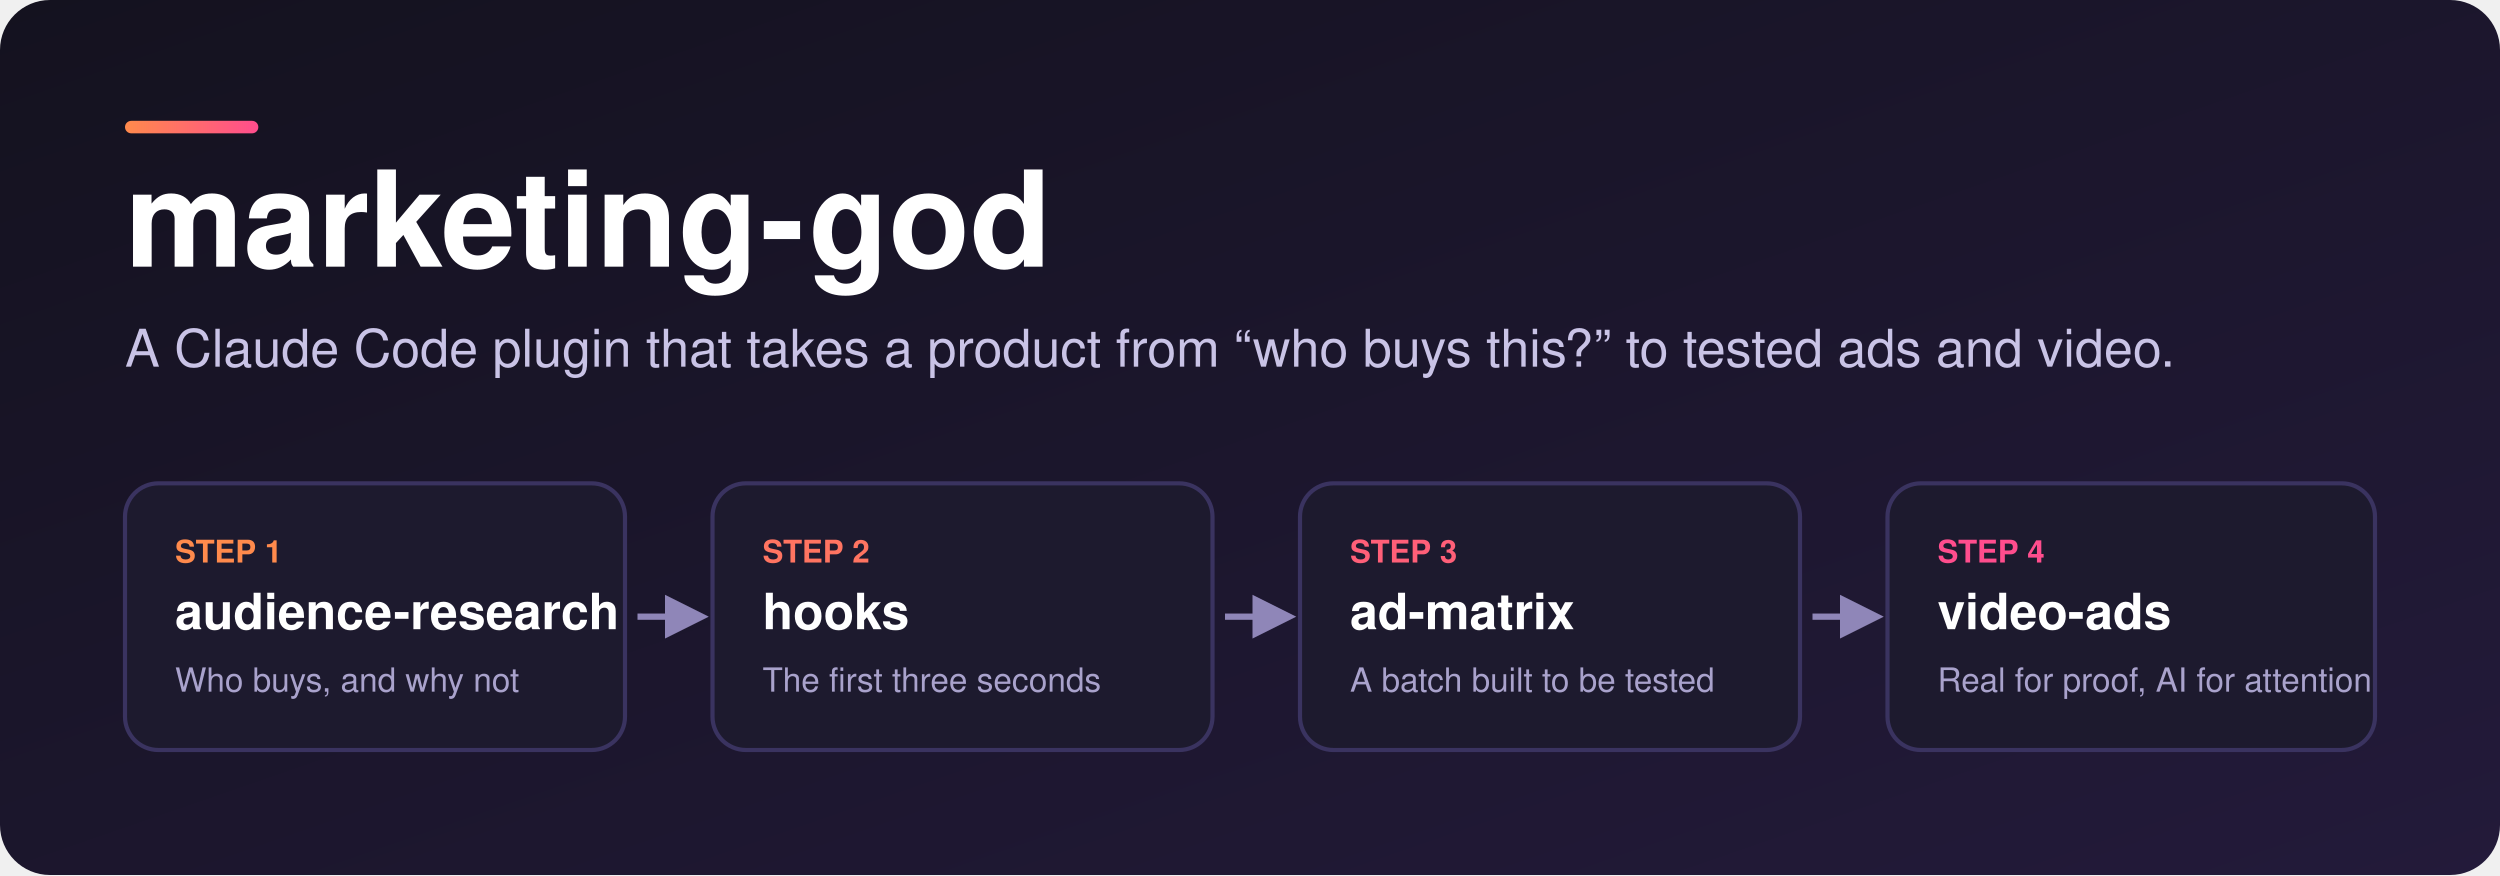
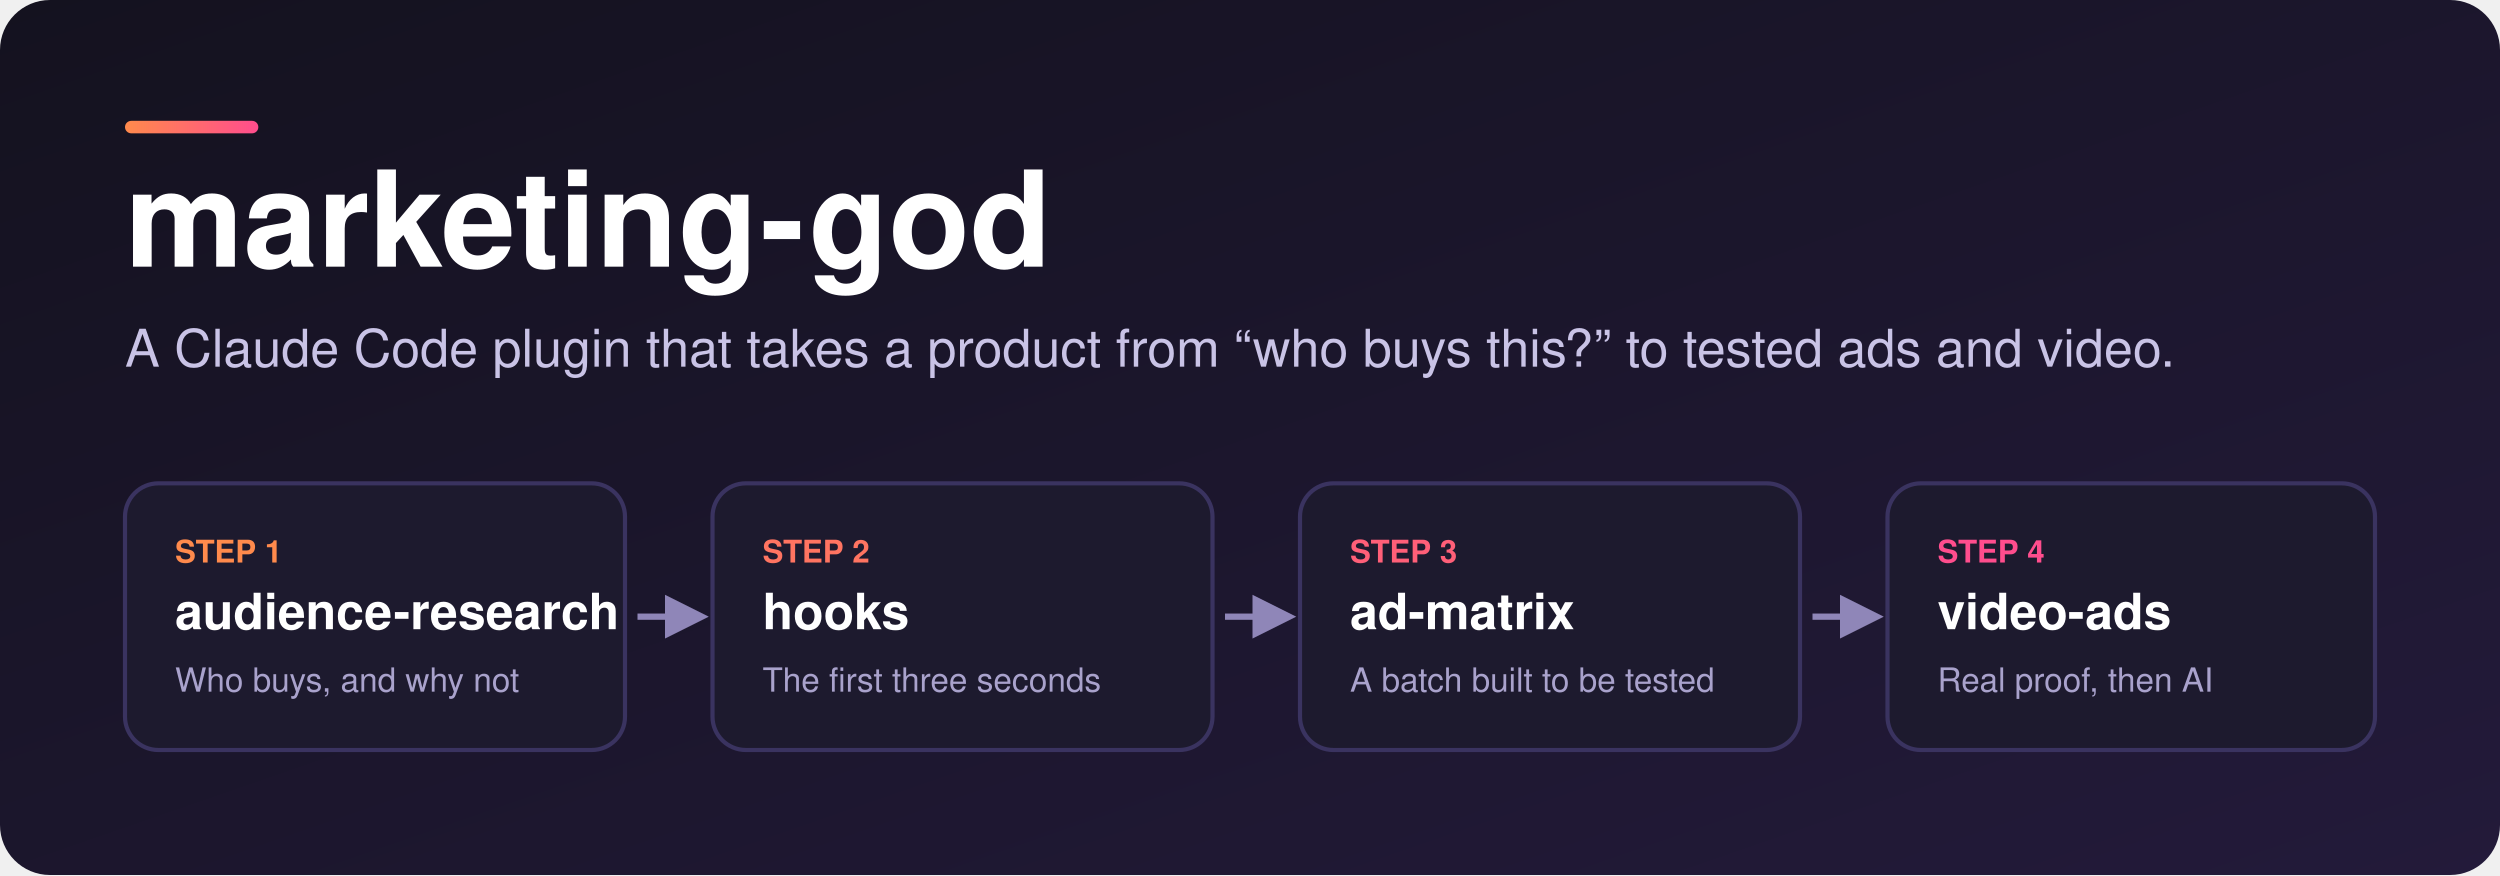
<svg xmlns="http://www.w3.org/2000/svg" viewBox="0 0 1200 420" width="1200" height="420" role="img" aria-label="marketing-god: audience research, hooks, ad matrix, video ads">
  <defs>
    <linearGradient id="bg" x1="0" y1="0" x2="1" y2="1">
      <stop offset="0" stop-color="#14121f" />
      <stop offset="1" stop-color="#231a3a" />
    </linearGradient>
    <linearGradient id="accent" x1="0" y1="0" x2="1" y2="0">
      <stop offset="0" stop-color="#ff8a4c" />
      <stop offset="1" stop-color="#ff4d8d" />
    </linearGradient>
    <marker id="arrow" viewBox="0 0 10 10" refX="8" refY="5" markerWidth="7" markerHeight="7" orient="auto-start-reverse">
      <path d="M0 0L10 5L0 10z" fill="#8f86b8" />
    </marker>
  </defs>
  <rect width="1200" height="420" rx="24" fill="url(#bg)" />
  <rect x="60" y="58" width="64" height="6" rx="3" fill="url(#accent)" />
  <text x="60" y="128" font-family="-apple-system,'Segoe UI',Helvetica,Arial,sans-serif" font-size="64" font-weight="800" fill="#ffffff">marketing-god</text>
  <text x="60" y="176" font-family="-apple-system,'Segoe UI',Helvetica,Arial,sans-serif" font-size="25" fill="#c9c3e6">A Claude Code plugin that takes a product from “who buys this?” to tested ads and video.</text>
  <g font-family="-apple-system,'Segoe UI',Helvetica,Arial,sans-serif">
    <g>
      <rect x="60" y="232" width="240" height="128" rx="16" fill="#1d1a2e" stroke="#3a3360" stroke-width="2" />
      <text x="84" y="270" font-size="15" font-weight="700" fill="#ff8a4c">STEP 1</text>
      <text x="84" y="302" font-size="24" font-weight="700" fill="#ffffff">audience-research</text>
      <text x="84" y="332" font-size="16" fill="#a9a2cc">Who buys, and why not</text>
    </g>
    <line x1="306" y1="296" x2="336" y2="296" stroke="#8f86b8" stroke-width="3" marker-end="url(#arrow)" />
    <g>
      <rect x="342" y="232" width="240" height="128" rx="16" fill="#1d1a2e" stroke="#3a3360" stroke-width="2" />
      <text x="366" y="270" font-size="15" font-weight="700" fill="#ff7461">STEP 2</text>
      <text x="366" y="302" font-size="24" font-weight="700" fill="#ffffff">hooks</text>
      <text x="366" y="332" font-size="16" fill="#a9a2cc">The first three seconds</text>
    </g>
    <line x1="588" y1="296" x2="618" y2="296" stroke="#8f86b8" stroke-width="3" marker-end="url(#arrow)" />
    <g>
      <rect x="624" y="232" width="240" height="128" rx="16" fill="#1d1a2e" stroke="#3a3360" stroke-width="2" />
      <text x="648" y="270" font-size="15" font-weight="700" fill="#ff5f78">STEP 3</text>
      <text x="648" y="302" font-size="24" font-weight="700" fill="#ffffff">ad-matrix</text>
      <text x="648" y="332" font-size="16" fill="#a9a2cc">A batch built to be tested</text>
    </g>
    <line x1="870" y1="296" x2="900" y2="296" stroke="#8f86b8" stroke-width="3" marker-end="url(#arrow)" />
    <g>
      <rect x="906" y="232" width="234" height="128" rx="16" fill="#1d1a2e" stroke="#3a3360" stroke-width="2" />
      <text x="930" y="270" font-size="15" font-weight="700" fill="#ff4d8d">STEP 4</text>
      <text x="930" y="302" font-size="24" font-weight="700" fill="#ffffff">video-ads</text>
-       <text x="930" y="332" font-size="16" fill="#a9a2cc">Real for proof, AI for attention</text>
+       <text x="930" y="332" font-size="16" fill="#a9a2cc">Real proof, then AI</text>
    </g>
  </g>
</svg>
